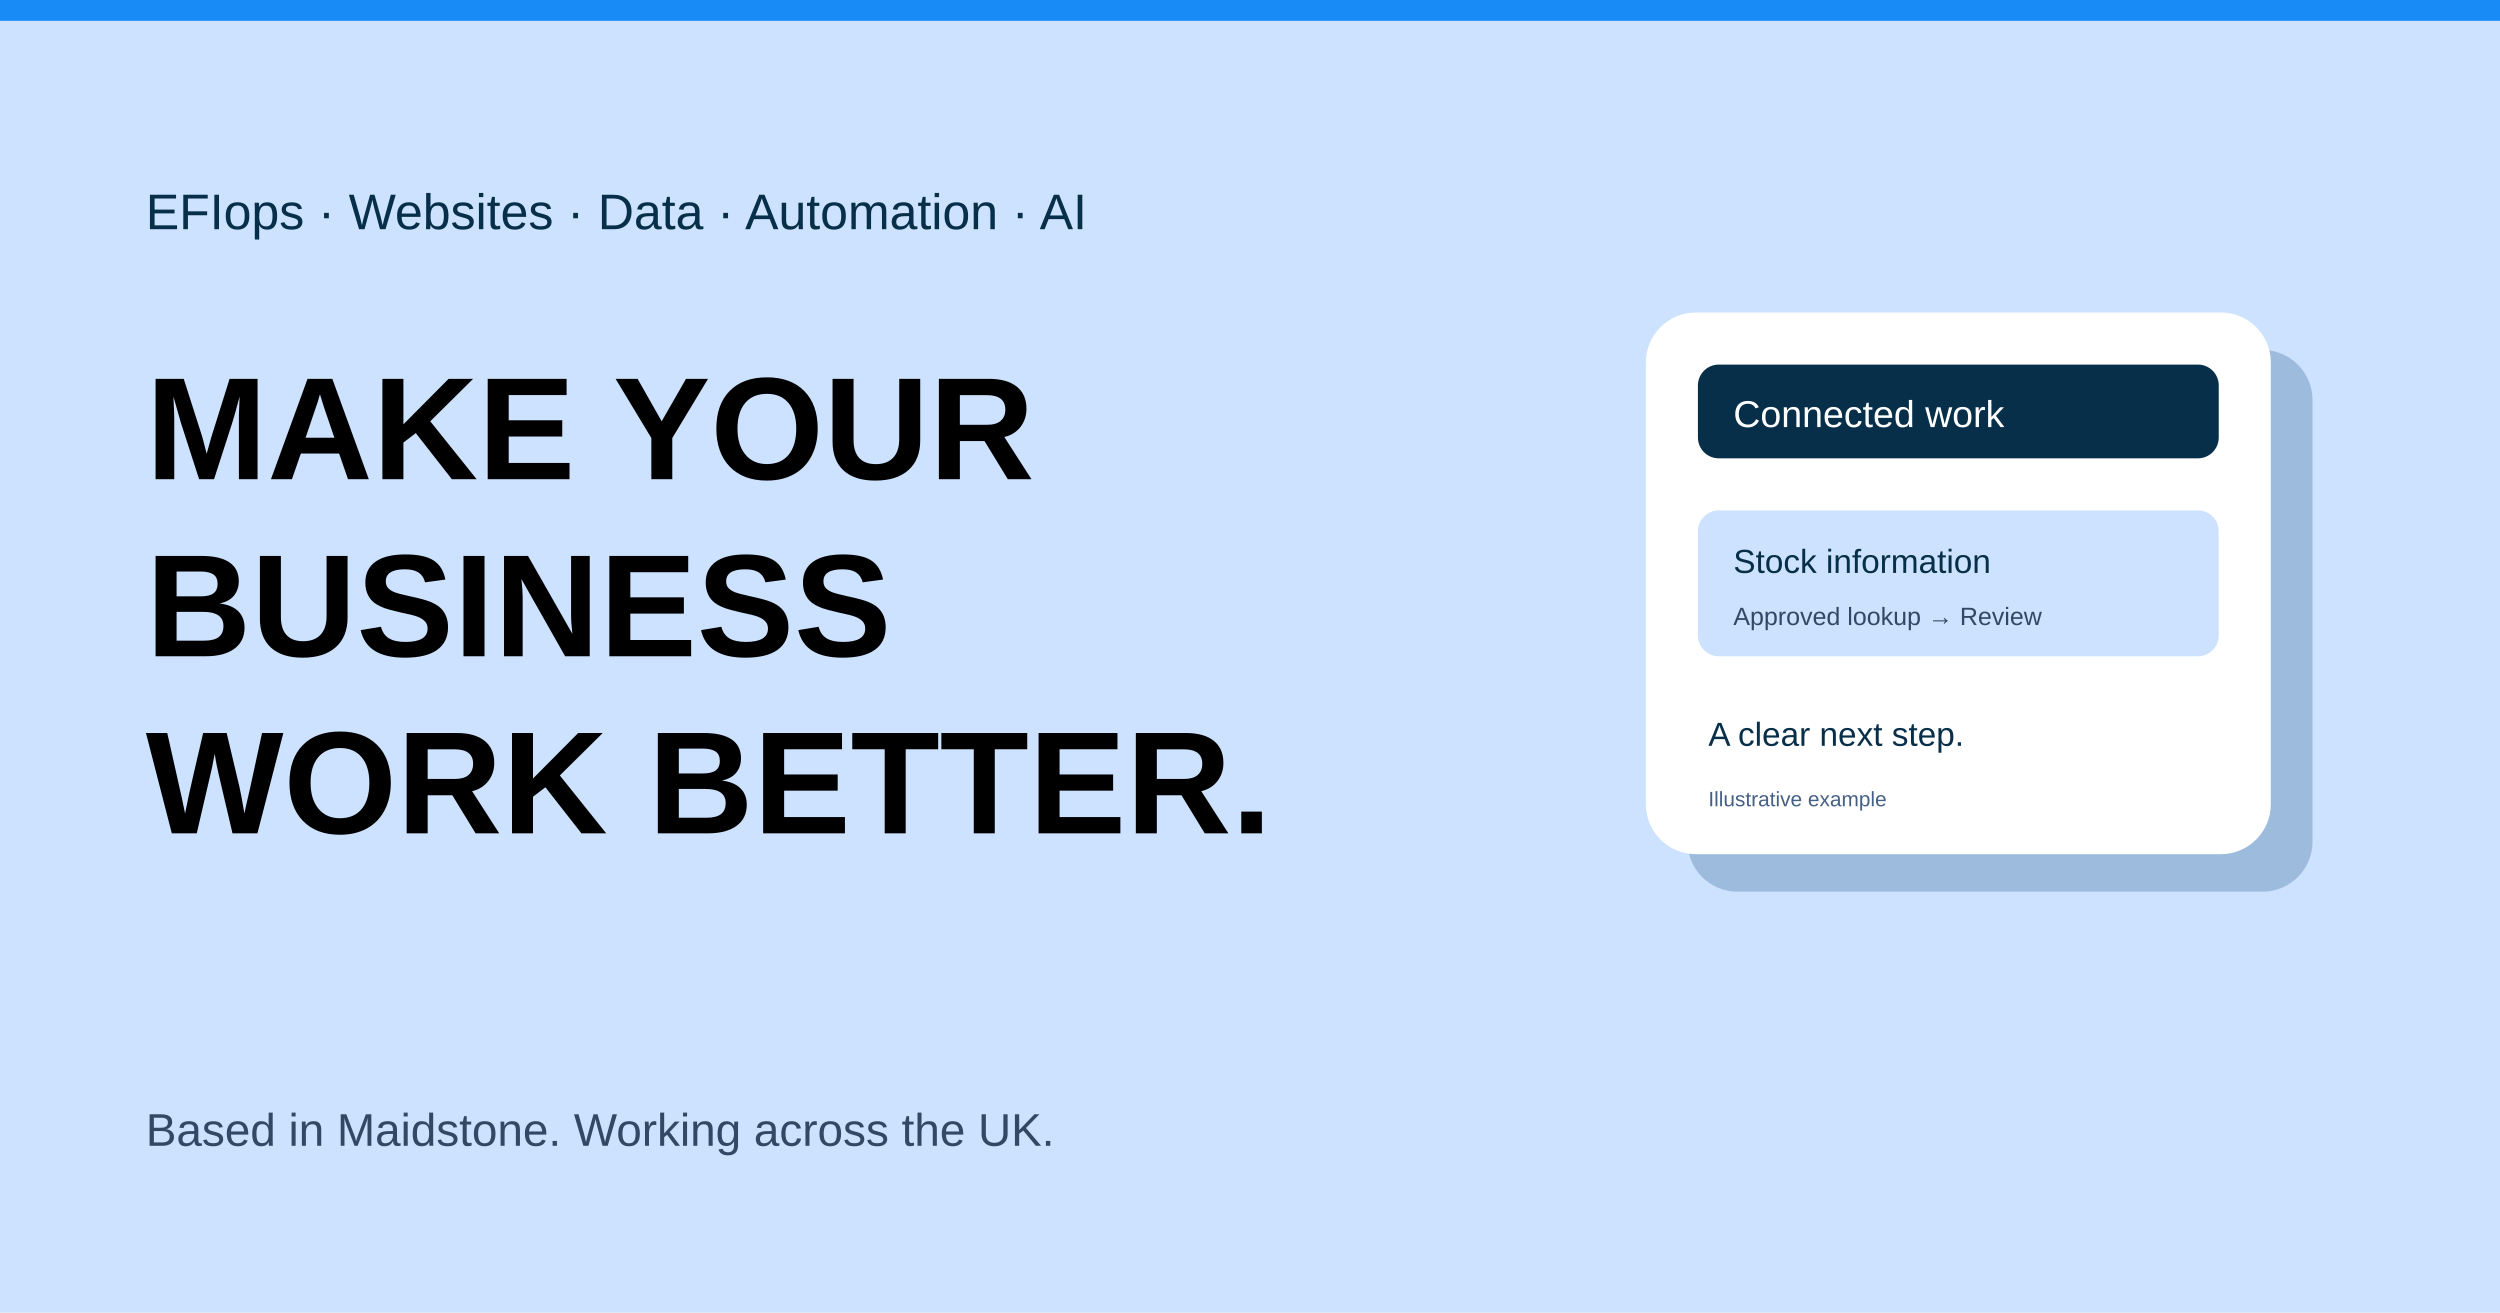
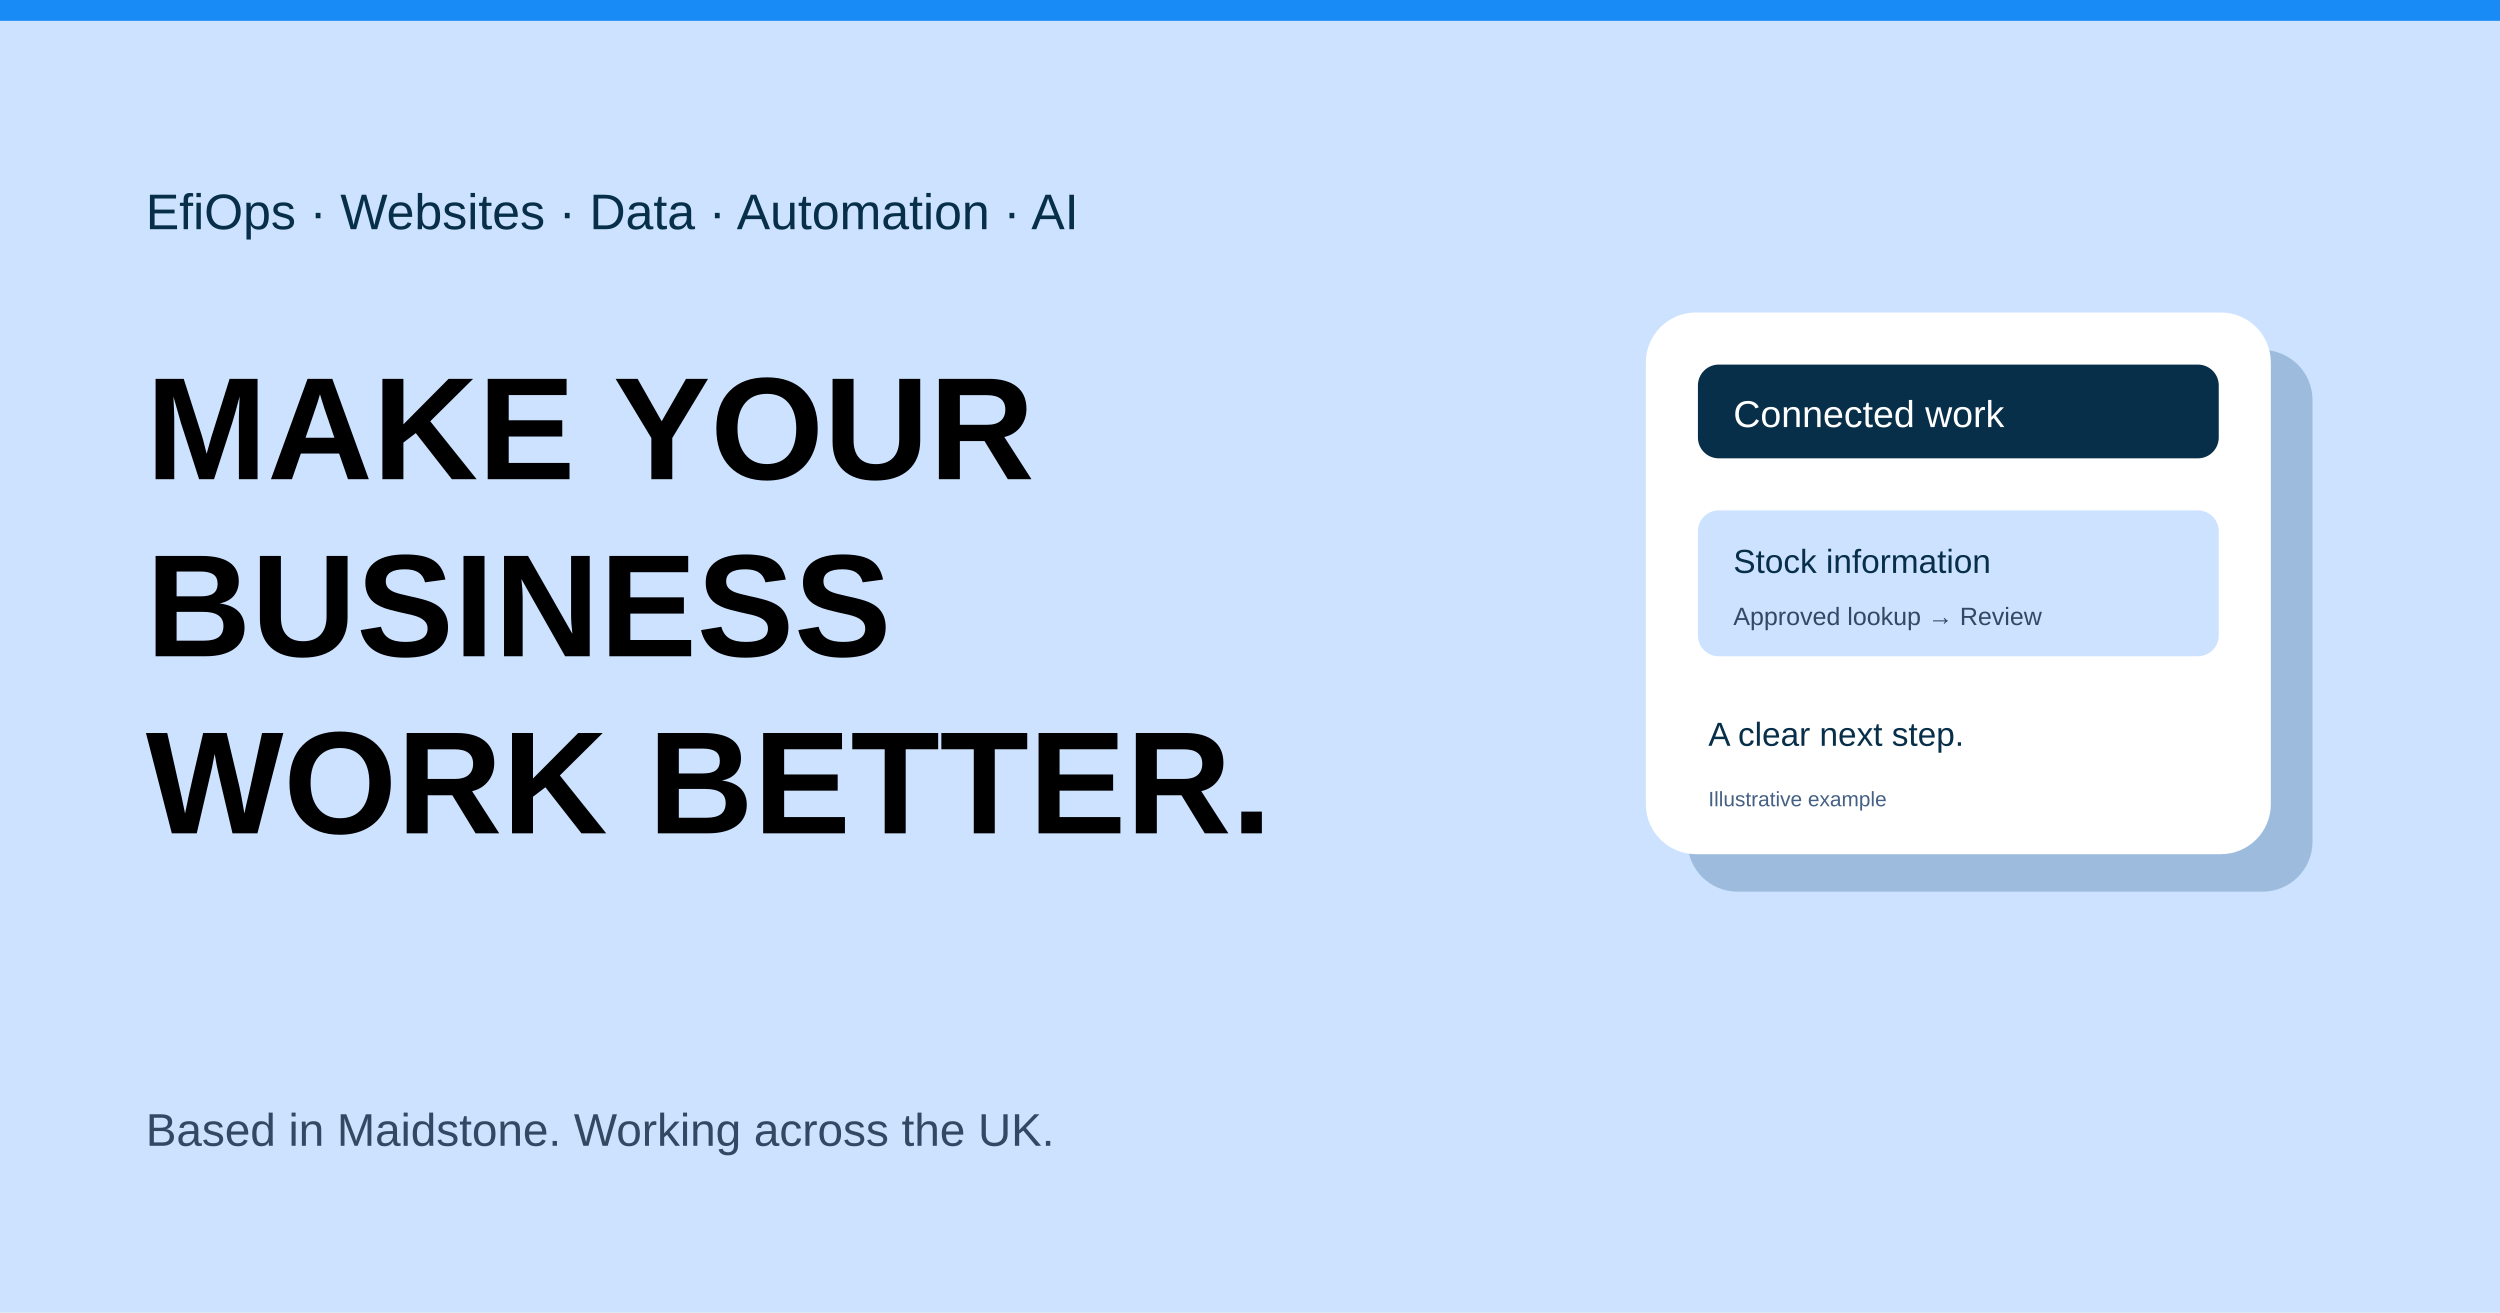
<svg xmlns="http://www.w3.org/2000/svg" width="1200" height="630" viewBox="0 0 1200 630">
  <rect width="1200" height="630" fill="#CCE2FF" />
  <rect x="0" y="0" width="1200" height="10" fill="#188BF6" />
-   <text x="70" y="110" font-family="Arial,sans-serif" font-size="24" fill="#082F49">EFIops · Websites · Data · Automation · AI</text>
+   <text x="70" y="110" font-family="Arial,sans-serif" font-size="24" fill="#082F49">EfiOps · Websites · Data · Automation · AI</text>
  <text x="70" y="230" font-family="Arial,sans-serif" font-weight="bold" font-size="70">MAKE YOUR</text>
  <text x="70" y="315" font-family="Arial,sans-serif" font-weight="bold" font-size="70">BUSINESS</text>
  <text x="70" y="400" font-family="Arial,sans-serif" font-weight="bold" font-size="70">WORK BETTER.</text>
  <text x="70" y="550" font-family="Arial,sans-serif" font-size="22" fill="#334862">Based in Maidstone. Working across the UK.</text>
  <g transform="translate(790 150)">
    <rect x="20" y="18" width="300" height="260" rx="24" fill="#9DBBDC" />
    <rect width="300" height="260" rx="24" fill="#fff" />
    <rect x="25" y="25" width="250" height="45" rx="10" fill="#082F49" />
    <text x="42" y="55" font-family="Arial,sans-serif" font-size="18" fill="#fff">Connected work</text>
    <rect x="25" y="95" width="250" height="70" rx="10" fill="#CCE2FF" />
    <text x="42" y="125" font-family="Arial,sans-serif" font-size="16" fill="#082F49">Stock information</text>
    <text x="42" y="150" font-family="Arial,sans-serif" font-size="12" fill="#334862">Approved lookup → Review</text>
    <text x="30" y="208" font-family="Arial,sans-serif" font-size="16" fill="#082F49">A clear next step.</text>
    <text x="30" y="237" font-family="Arial,sans-serif" font-size="10" fill="#446084">Illustrative example</text>
  </g>
</svg>
